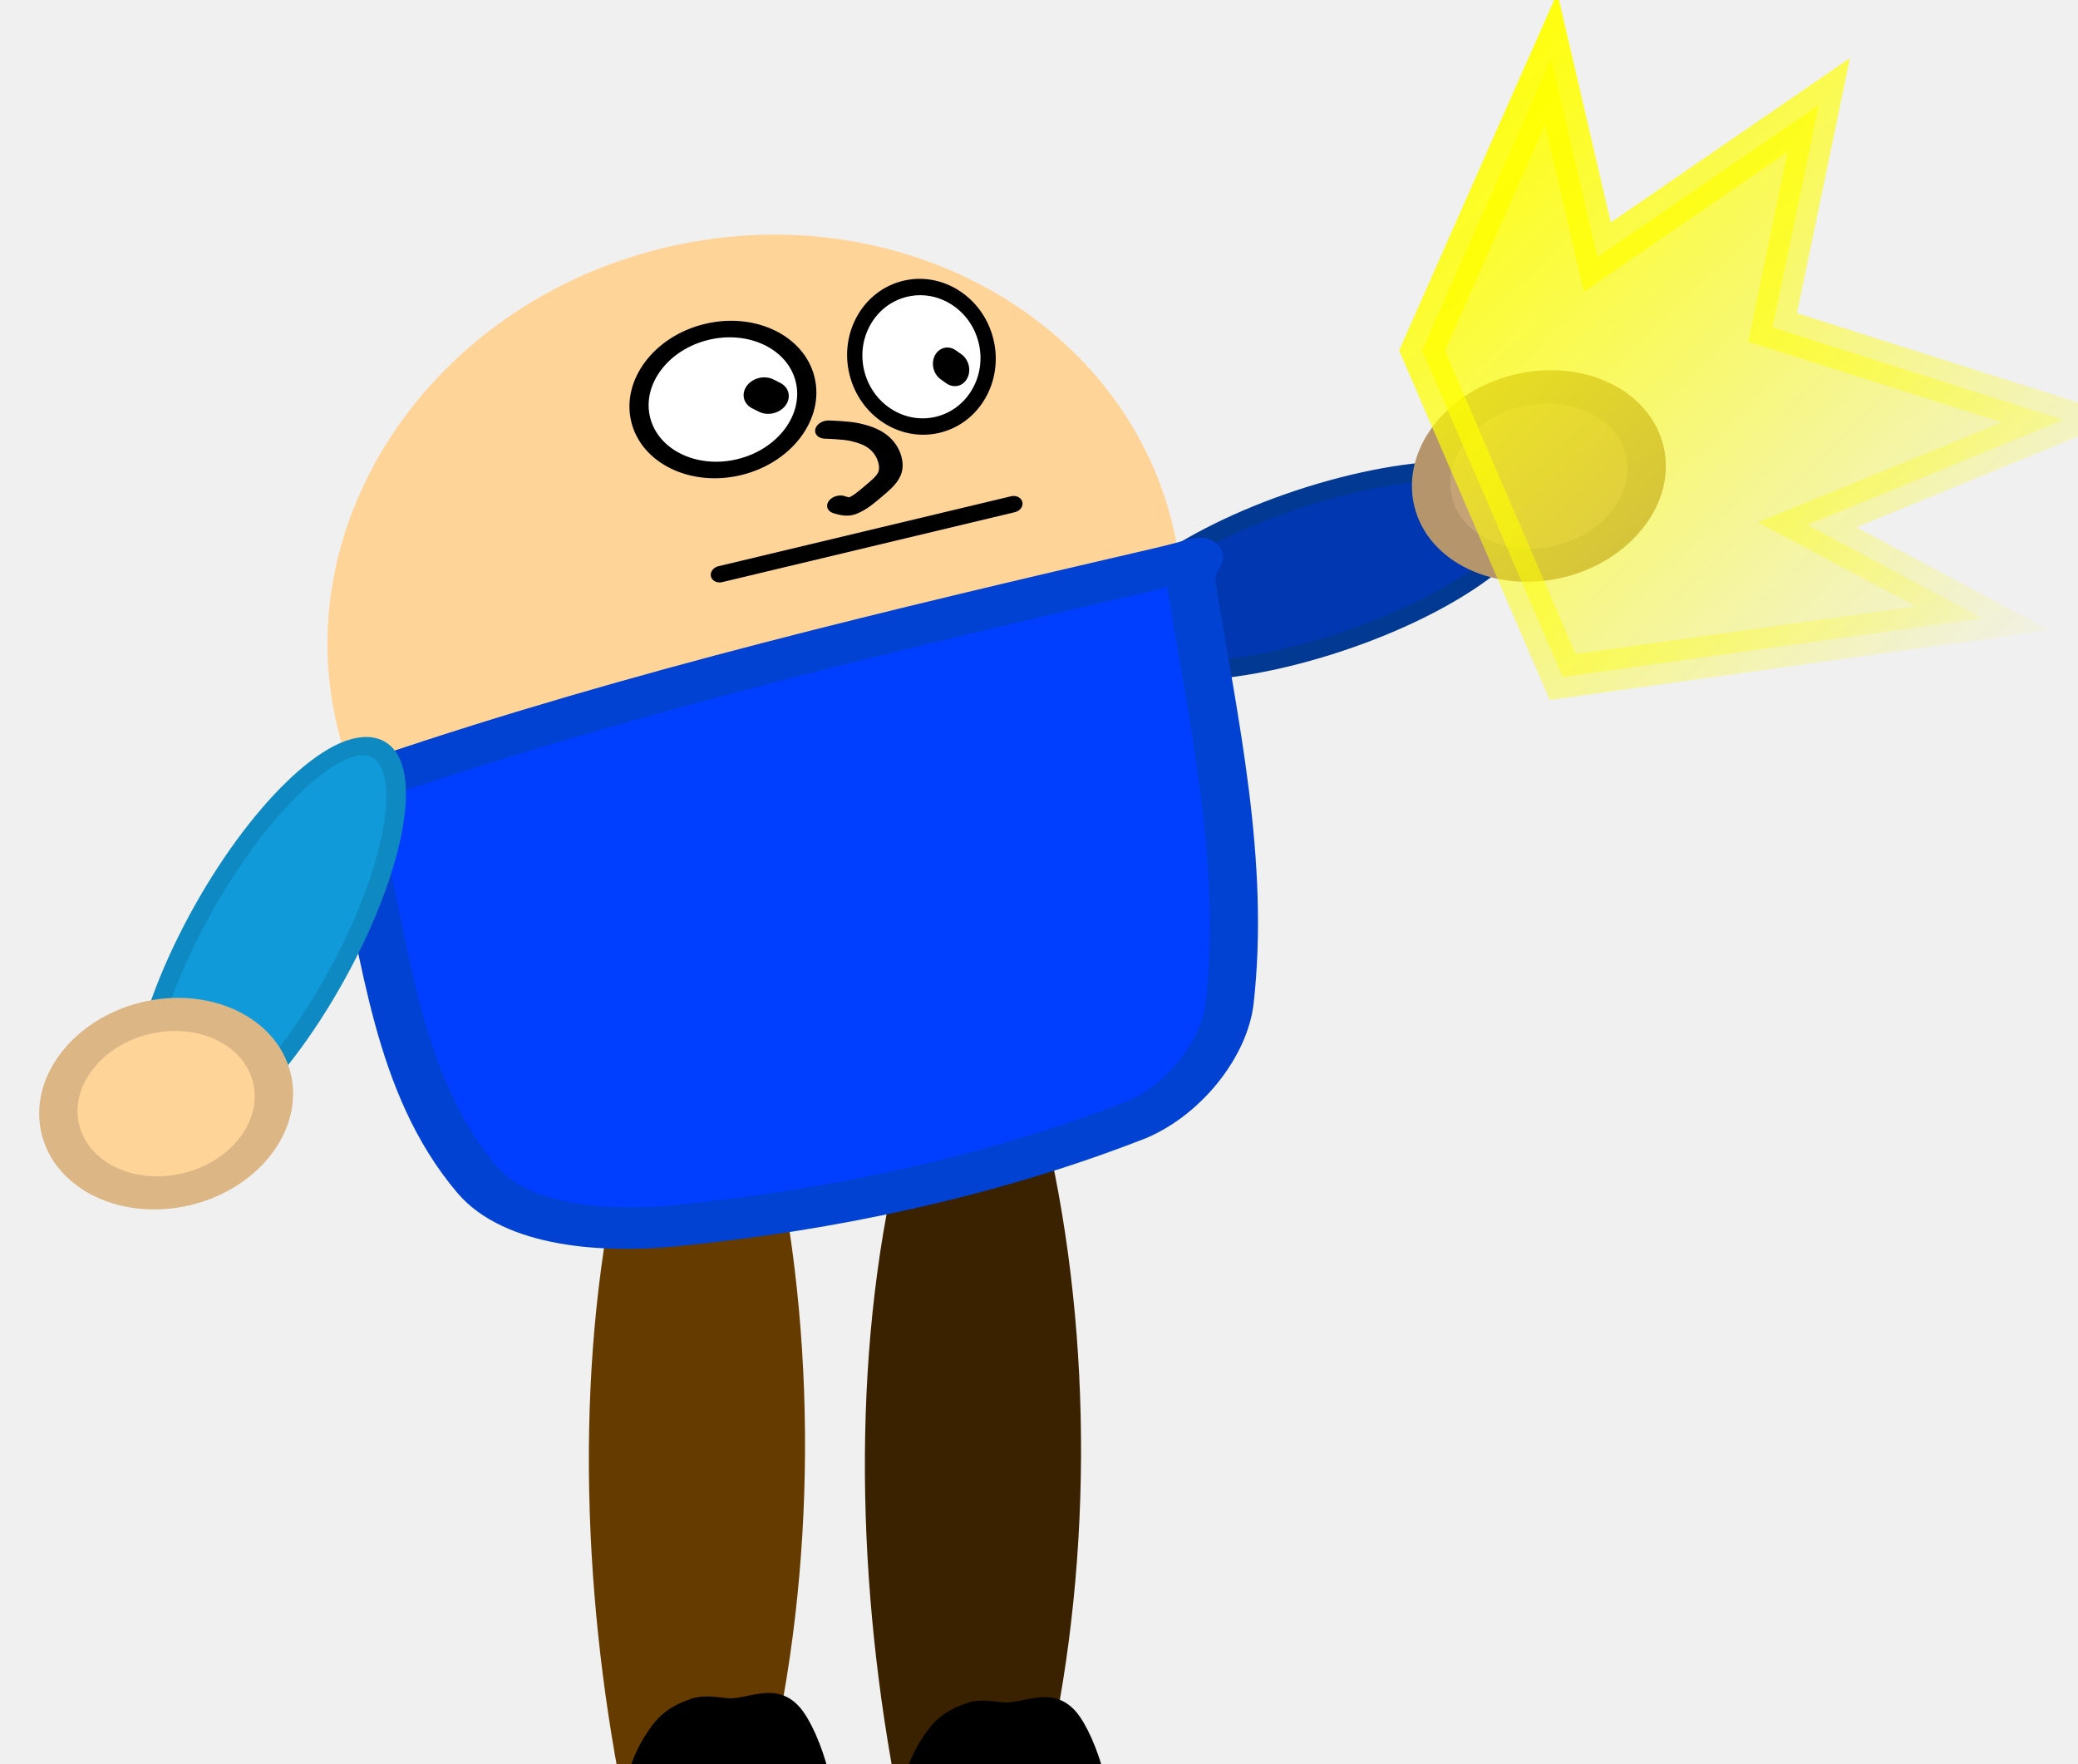
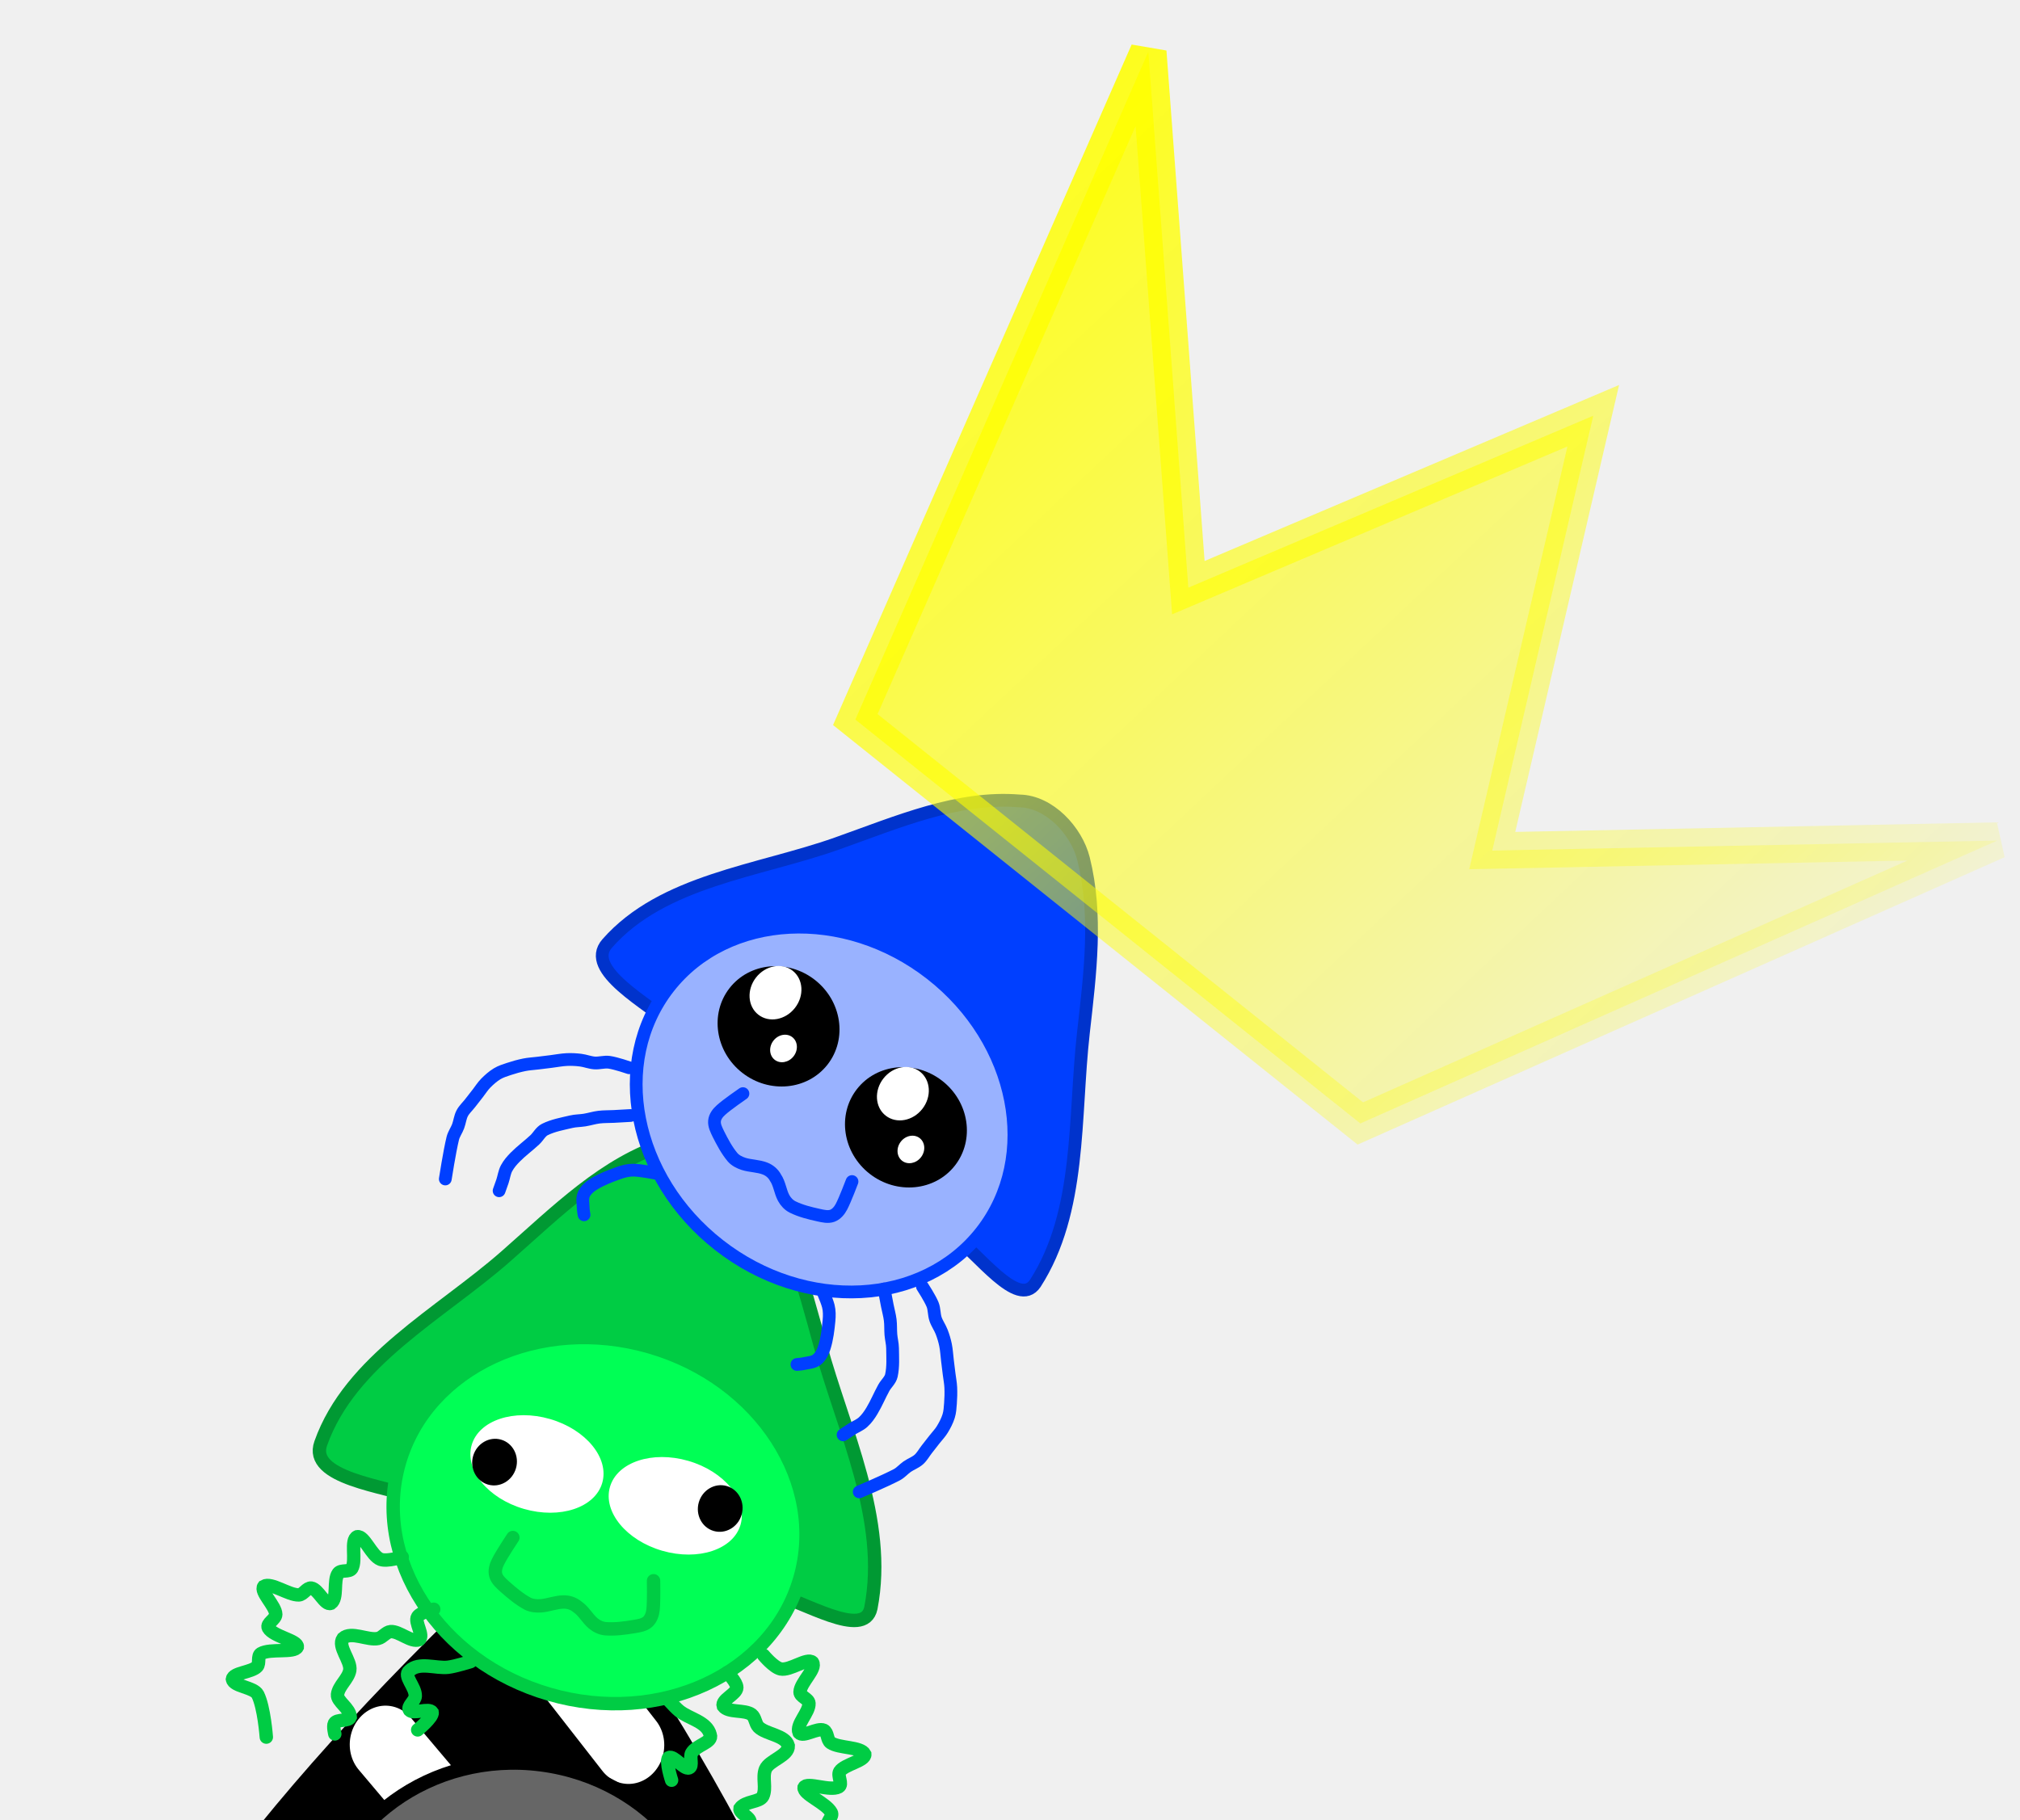
- <svg xmlns="http://www.w3.org/2000/svg" version="1.1" width="99" height="84" viewBox="0 -1 99 84">
+ <svg xmlns="http://www.w3.org/2000/svg" version="1.1" width="111" height="100" viewBox="-1 -1 111 100">
  <defs>
    <linearGradient id="grad_1" y2="1">
      <stop offset="0" stop-color="#FFFF00" stop-opacity="1" />
      <stop offset="1" stop-color="#FFFF00" stop-opacity="0" />
    </linearGradient>
    <linearGradient id="grad_2" y2="1">
      <stop offset="0" stop-color="#FFFF00" stop-opacity="1" />
      <stop offset="1" stop-color="#FFFF00" stop-opacity="0" />
    </linearGradient>
  </defs>
-   <g id="ID0.5088273035362363" transform="matrix(1, 0, 0, 1, 0, 6)">
-     <path id="ID0.680017416831106" fill="#3A2100" stroke="none" stroke-linecap="round" d="M 231.800 200.550 C 234.301 210.222 233.856 221.179 230.500 230.500 C 229.564 233.098 222.939 232.275 222.250 229.600 C 219.757 219.919 219.342 209.149 222.300 199.700 C 223.430 196.716 231.035 197.551 231.800 200.550 Z " transform="matrix(0.7821634, 0, 0, 1.024566, -131.05, -156.55)" />
-     <path id="ID0.6309642544947565" fill="#000000" stroke="#000000" stroke-width="2" stroke-linecap="round" d="M 249.500 220 C 249.823 221.335 249.996 221.734 250.750 221.750 C 253.769 221.813 257.123 222.895 259.800 221.500 C 261.002 220.956 259.785 218.575 258.750 217.750 C 257.706 216.919 256.083 217.556 254.750 217.500 C 254.085 217.472 253.405 217.377 252.750 217.500 C 252.051 217.631 251.314 217.816 250.750 218.250 C 250.182 218.687 249.575 219.292 249.500 220 Z " transform="matrix(0.7821634, 0, 0, 1.382666, -151.45, -225.25)" />
+   <g id="ID0.06211272021755576" transform="matrix(1, 0, 0, 1, 0, 34)">
+     <g id="ID0.6635523047298193">
+       <path id="ID0.6345311719924212" fill="none" stroke="#000000" stroke-width="1" stroke-linecap="round" d="M 122.600 183.200 L 131.200 186.300 L 132.300 198.800 " transform="matrix(0.9516191, 0.1244714, -0.1357338, 1.037723, -58.6, -125.25)" />
+       <path id="ID0.14267688943073153" fill="none" stroke="#000000" stroke-width="1" stroke-linecap="round" d="M 124.800 181 L 131.500 180.850 L 136.350 194.450 " transform="matrix(0.9516191, 0.1244714, -0.1357338, 1.037723, -58.6, -125.25)" />
+       <path id="ID0.8930265191011131" fill="none" stroke="#000000" stroke-width="1" stroke-linecap="round" d="M 125.700 178.900 L 134 177.900 L 140.100 192.100 " transform="matrix(0.9516191, 0.1244714, -0.1357338, 1.037723, -58.6, -125.25)" />
+     </g>
+     <g id="ID0.6635523047298193">
+       <path id="ID0.6345311719924212" fill="none" stroke="#000000" stroke-width="1" stroke-linecap="round" d="M 122.600 183.200 L 131.200 186.300 L 132.300 198.800 " transform="matrix(-0.9516191, -0.1244714, -0.1357338, 1.037723, 160.45, -96.6)" />
+       <path id="ID0.14267688943073153" fill="none" stroke="#000000" stroke-width="1" stroke-linecap="round" d="M 124.800 181 L 131.500 180.850 L 136.350 194.450 " transform="matrix(-0.9516191, -0.1244714, -0.1357338, 1.037723, 160.45, -96.6)" />
+       <path id="ID0.8930265191011131" fill="none" stroke="#000000" stroke-width="1" stroke-linecap="round" d="M 125.700 178.900 L 134 177.900 L 140.100 192.100 " transform="matrix(-0.9516191, -0.1244714, -0.1357338, 1.037723, 160.45, -96.6)" />
+     </g>
+     <path id="ID0.4570708512328565" fill="#000000" stroke="#000000" stroke-width="4" stroke-linecap="round" d="M 187.550 217.550 C 132.381 221.563 76.605 217.041 21.450 213.800 C 7.635 212.954 3.163 214.766 8.650 205.500 C 30.748 168.795 57.996 134.938 86.400 102.850 C 93.508 94.830 96.296 91.032 104.500 98.750 C 137.311 129.620 166.814 165.045 192.850 202.500 C 199.235 211.420 201.344 216.496 187.550 217.550 Z " transform="matrix(0.1750902, 0.02290173, -0.02497392, 0.1909327, 14.3, 29.8)" />
+     <path id="ID0.7457816582173109" fill="none" stroke="#FFFFFF" stroke-width="4" stroke-linecap="round" d="M 106.500 166.550 L 114.450 173.200 " transform="matrix(0.9516191, 0.1244714, -0.1357338, 1.037723, -58.6, -125.25)" />
+     <path id="ID0.6700390479527414" fill="none" stroke="#FFFFFF" stroke-width="4" stroke-linecap="round" d="M 113.100 158.400 L 120.400 165 " transform="matrix(0.9516191, 0.1244714, -0.1357338, 1.037723, -58.6, -125.25)" />
+     <path id="ID0.009304857812821865" fill="#666666" stroke="#000000" stroke-width="4" d="M 104.750 156 C 121.924 156 137.487 162.051 148.756 171.826 C 160.025 181.602 167 195.102 167 210 C 167 224.898 160.025 238.398 148.756 248.174 C 137.487 257.949 121.924 264 104.750 264 C 87.576 264 72.013 257.949 60.744 248.174 C 49.475 238.398 42.500 224.898 42.500 210 C 42.500 195.102 49.475 181.602 60.744 171.826 C 72.013 162.051 87.576 156 104.750 156 Z " transform="matrix(0.1750902, 0.02290173, -0.02497392, 0.1909327, 14.3, 29.8)" />
+     <g id="ID0.3696245732717216">
+       <path id="ID0.16718173073604703" fill="none" stroke="#000000" stroke-width="2" stroke-linecap="round" d="M 98.950 197.300 C 98.950 197.300 106.394 192.582 110.600 191.600 C 115.712 190.407 121.488 189.767 126.750 190.900 C 131.519 191.926 139.800 197.850 139.800 197.850 " transform="matrix(0.3452193, 0.04515455, -0.04924021, 0.3764553, -4.8, -2.9)" />
+       <path id="ID0.5049492884427309" fill="#FFFFFF" stroke="#000000" stroke-width="2" stroke-linecap="round" d="M 153.600 175.550 L 141.500 175.850 L 149.800 190 L 153.600 175.550 Z " transform="matrix(0.1354193, 0.1419413, -0.1335987, 0.1504434, 36.55, 29.7)" />
+       <path id="ID0.5049492884427309" fill="#FFFFFF" stroke="#000000" stroke-width="2" stroke-linecap="round" d="M 153.600 175.550 L 141.500 175.850 L 149.800 190 L 153.600 175.550 Z " transform="matrix(-0.1673708, 0.1023364, 0.09041032, 0.1797437, 29.3, 28.95)" />
+       <path id="ID0.5049492884427309" fill="#FFFFFF" stroke="#000000" stroke-width="2" stroke-linecap="round" d="M 153.600 175.550 L 141.500 175.850 L 149.800 190 L 153.600 175.550 Z " transform="matrix(0.1557976, 0.1148728, -0.1091518, 0.1720023, 27.45, 28.85)" />
+       <path id="ID0.5049492884427309" fill="#FFFFFF" stroke="#000000" stroke-width="2" stroke-linecap="round" d="M 153.600 175.550 L 141.500 175.850 L 149.800 190 L 153.600 175.550 Z " transform="matrix(0.1827272, -0.06192786, 0.05289416, 0.1973461, -13.45, 49.35)" />
+       <path id="ID0.5049492884427309" fill="#FFFFFF" stroke="#000000" stroke-width="2" stroke-linecap="round" d="M 153.600 175.550 L 141.500 175.850 L 149.800 190 L 153.600 175.550 Z " transform="matrix(0.1728094, 0.08225325, -0.07952309, 0.189776, 17.85, 29.65)" />
+       <path id="ID0.5049492884427309" fill="#FFFFFF" stroke="#000000" stroke-width="2" stroke-linecap="round" d="M 153.600 175.550 L 141.500 175.850 L 149.800 190 L 153.600 175.550 Z " transform="matrix(0.189852, -0.01761176, 0.01196692, 0.2060834, -5, 40.95)" />
+       <path id="ID0.5049492884427309" fill="#FFFFFF" stroke="#000000" stroke-width="2" stroke-linecap="round" d="M 153.600 175.550 L 141.500 175.850 L 149.800 190 L 153.600 175.550 Z " transform="matrix(0.183648, 0.04946612, -0.04960255, 0.2008324, 8.75, 31.85)" />
+     </g>
+     <path id="ID0.3702503303065896" fill="#FF0000" stroke="#660000" stroke-width="2" stroke-linecap="round" d="M 106.900 172.100 L 133 182.100 L 133.200 188.200 L 131.100 190.700 L 119.800 193.750 L 112.200 191.650 L 108.600 185.700 L 106.800 172.800 Z " transform="matrix(0.2395802, 0.03133699, -0.03417242, 0.2612578, -0.6, 18.6)" />
+     <path id="ID0.3702503303065896" fill="#FF0000" stroke="#660000" stroke-width="2" stroke-linecap="round" d="M 106.900 172.100 L 133 182.100 L 133.200 188.200 L 131.100 190.700 L 119.800 193.750 L 112.200 191.650 L 108.600 185.700 L 106.800 172.800 Z " transform="matrix(-0.2395802, -0.03133699, -0.03417242, 0.2612578, 67.9, 27.55)" />
  </g>
-   <g id="ID0.5088273035362363" transform="matrix(1, 0, 0, 1, 0, 6)">
-     <path id="ID0.680017416831106" fill="#663B00" stroke="none" stroke-linecap="round" d="M 231.800 200.550 C 234.301 210.222 233.856 221.179 230.500 230.500 C 229.564 233.098 222.939 232.275 222.250 229.600 C 219.757 219.919 219.342 209.149 222.300 199.700 C 223.430 196.716 231.035 197.551 231.800 200.550 Z " transform="matrix(0.7821634, 0, 0, 1.024566, -144.2, -156.8)" />
-     <path id="ID0.6309642544947565" fill="#000000" stroke="#000000" stroke-width="2" stroke-linecap="round" d="M 249.500 220 C 249.823 221.335 249.996 221.734 250.750 221.750 C 253.769 221.813 257.123 222.895 259.800 221.500 C 261.002 220.956 259.785 218.575 258.750 217.750 C 257.706 216.919 256.083 217.556 254.750 217.500 C 254.085 217.472 253.405 217.377 252.750 217.500 C 252.051 217.631 251.314 217.816 250.750 218.250 C 250.182 218.687 249.575 219.292 249.500 220 Z " transform="matrix(0.7821634, 0, 0, 1.382666, -164.6, -225.45)" />
+   <path id="ID0.8365832129493356" fill="none" stroke="#666666" stroke-width="2" stroke-linecap="round" d="M 177.350 190 " transform="matrix(1, 0, 0, 1, -301, -145)" />
+   <path id="ID0.8365832129493356" fill="none" stroke="#666666" stroke-width="2" stroke-linecap="round" d="M 177.350 190 " transform="matrix(1, 0, 0, 1, -459, -211)" />
+   <path id="ID0.8365832129493356" fill="none" stroke="#666666" stroke-width="2" stroke-linecap="round" d="M 177.350 190 " transform="matrix(1, 0, 0, 1, -420, -52)" />
+   <path id="ID0.8365832129493356" fill="none" stroke="#666666" stroke-width="2" stroke-linecap="round" d="M 177.350 190 " transform="matrix(1, 0, 0, 1, -305, -255)" />
+   <g id="ID0.4428577395156026" transform="matrix(1, 0, 0, 1, 0, 34)">
+     <path id="ID0.8188485014252365" fill="none" stroke="#00CC44" stroke-width="4" stroke-linecap="round" d="M 137.500 254.500 C 137.500 254.500 141.381 257.092 143.500 258 C 146.904 259.423 152.284 258.752 154.300 262.250 C 155.752 264.201 151.177 266.281 150.500 269 C 150.143 270.448 152.045 272.653 151 273.500 C 149.618 274.499 145.617 271.095 144.300 272.250 C 143.624 273.586 147 278.500 147 278.500 " transform="matrix(0.1767116, 0.05124499, -0.05124499, 0.1767116, 24.2, 6.1)" />
+     <path id="ID0.4570708512328565" fill="#00CC44" stroke="#009933" stroke-width="4" stroke-linecap="round" d="M 51 218.350 C 39.661 217.821 17.337 221.870 18 210.850 C 19.531 184.567 41.430 163.892 55.500 141.850 C 66.387 124.782 76.209 106.663 92.500 96 C 99.957 90.392 112.338 92.391 119.500 98 C 133.782 109.172 143.073 124.802 153 141 C 166.945 163.755 187.063 185.615 189.500 212.350 C 190.211 222.115 169.414 215.854 159.500 216.350 C 123.410 218.161 87.095 220.032 51 218.350 Z " transform="matrix(0.1767116, 0.05124499, -0.05124499, 0.1767116, 24.25, 6.15)" />
+     <path id="ID0.009304857812821865" fill="#00FF55" stroke="#00CC44" stroke-width="4" d="M 104.750 156 C 121.924 156 137.487 162.051 148.756 171.826 C 160.025 181.602 167 195.102 167 210 C 167 224.898 160.025 238.398 148.756 248.174 C 137.487 257.949 121.924 264 104.750 264 C 87.576 264 72.013 257.949 60.744 248.174 C 49.475 238.398 42.500 224.898 42.500 210 C 42.500 195.102 49.475 181.602 60.744 171.826 C 72.013 162.051 87.576 156 104.750 156 Z " transform="matrix(0.1767116, 0.05124499, -0.05124499, 0.1767116, 24.2, 6.1)" />
+     <path id="ID0.6319951475597918" fill="none" stroke="#00CC44" stroke-width="4" stroke-linecap="round" d="M 71.250 228.250 C 71.250 228.250 69.423 234.115 69 236.500 C 68.753 237.817 68.796 239.357 69.500 240.500 C 70.251 241.720 71.708 242.382 73 243 C 75.567 244.228 78.215 245.420 81 246 C 82.314 246.274 83.774 246.042 85 245.500 C 87.090 244.577 88.752 242.748 90.950 242.050 C 92.254 241.478 93.759 241.381 95.200 241.800 C 97.421 242.435 99.432 244.060 101.450 244.800 C 102.708 245.265 104.150 245.550 105.450 245.300 C 108.250 244.700 110.900 243.500 113.450 242.300 C 114.750 241.650 116.200 241 116.950 239.800 C 117.700 238.650 117.700 237.100 117.450 235.800 C 117.050 233.400 115.200 227.550 115.200 227.550 " transform="matrix(-0.1767116, -0.05124499, -0.05124499, 0.1767116, 59.2, 15.2)" />
+     <path id="ID0.3833936583250761" fill="none" stroke="#00CC44" stroke-width="4" stroke-linecap="round" d="M 154 243 C 154 243 157.486 244.845 158 246.500 C 158.521 248.353 154.496 251.279 155.650 252.950 C 157.721 254.504 162.025 252.104 164.500 253 C 165.796 253.508 166.280 255.313 167.500 256 C 170.284 257.526 175.864 256.065 177.600 258.900 C 178.579 261.742 173.349 264.630 173 267.500 C 172.720 270.181 174.933 272.865 174.500 275.500 C 174.080 277.578 169.819 278.300 168.950 280.900 C 169.104 282.354 172.670 282.516 173 284 C 173.196 284.978 172 287 172 287 " transform="matrix(0.1767116, 0.05124499, -0.05124499, 0.1767116, 24.2, 6.1)" />
+     <path id="ID0.877939498052001" fill="none" stroke="#00CC44" stroke-width="4" stroke-linecap="round" d="M 163 235 C 163 235 166.855 237.625 169 237.500 C 171.923 237.278 175.643 231.971 177.600 232.950 C 179.392 234.470 175.791 239.764 176.500 242.500 C 176.882 243.863 179.496 243.681 180 245 C 180.896 247.546 177.945 252.168 179.600 254.250 C 181.181 255.404 184.379 251.209 186.500 251.500 C 187.861 251.733 188.174 254.042 189.500 254.500 C 192.442 255.450 198.492 253.097 200.250 254.950 C 200.990 256.845 195.261 259.526 194.500 262 C 194.094 263.459 196.540 265.405 195.500 266.500 C 193.378 268.595 185.929 267.621 185.600 269.550 C 185.929 271.621 193.242 272.151 195.500 274.500 C 196.389 275.471 194.955 277.310 195.500 278.500 C 196.573 280.658 201.820 282.247 201.550 284.200 C 200.573 286.235 194.751 284.675 193 286.500 C 190.083 289.657 187 298 187 298 " transform="matrix(0.1767116, 0.05124499, -0.05124499, 0.1767116, 24.2, 6.1)" />
+     <path id="ID0.6539682173170149" fill="#FFFFFF" stroke="none" d="M 326.625 177.750 C 328.729 177.750 330.635 178.338 332.015 179.289 C 333.396 180.239 334.250 181.552 334.250 183 C 334.250 184.448 333.396 185.761 332.015 186.711 C 330.635 187.662 328.729 188.250 326.625 188.250 C 324.521 188.250 322.615 187.662 321.235 186.711 C 319.854 185.761 319 184.448 319 183 C 319 181.552 319.854 180.239 321.235 179.289 C 322.615 178.338 324.521 177.750 326.625 177.750 Z " transform="matrix(0.4704908, 0.1364387, -0.1364387, 0.4704908, -100.2, -85.2)" />
+     <path id="ID0.6539682173170149" fill="#FFFFFF" stroke="none" d="M 326.625 177.750 C 328.729 177.750 330.635 178.338 332.015 179.289 C 333.396 180.239 334.250 181.552 334.250 183 C 334.250 184.448 333.396 185.761 332.015 186.711 C 330.635 187.662 328.729 188.250 326.625 188.250 C 324.521 188.250 322.615 187.662 321.235 186.711 C 319.854 185.761 319 184.448 319 183 C 319 181.552 319.854 180.239 321.235 179.289 C 322.615 178.338 324.521 177.750 326.625 177.750 Z " transform="matrix(0.4704908, 0.1364387, -0.1364387, 0.4704908, -92.6, -82.9)" />
+     <path id="ID0.28278583008795977" fill="#000000" stroke="none" d="M 322 181.500 C 322.690 181.500 323.315 181.794 323.767 182.269 C 324.220 182.745 324.500 183.401 324.500 184.125 C 324.500 184.849 324.220 185.505 323.767 185.981 C 323.315 186.456 322.690 186.750 322 186.750 C 321.310 186.750 320.685 186.456 320.233 185.981 C 319.780 185.505 319.500 184.849 319.500 184.125 C 319.500 183.401 319.780 182.745 320.233 182.269 C 320.685 181.794 321.310 181.500 322 181.500 Z " transform="matrix(0.4704908, 0.1364387, -0.1364387, 0.4704908, -100.2, -85.2)" />
+     <path id="ID0.28278583008795977" fill="#000000" stroke="none" d="M 322 181.500 C 322.690 181.500 323.315 181.794 323.767 182.269 C 324.220 182.745 324.500 183.401 324.500 184.125 C 324.500 184.849 324.220 185.505 323.767 185.981 C 323.315 186.456 322.690 186.750 322 186.750 C 321.310 186.750 320.685 186.456 320.233 185.981 C 319.780 185.505 319.500 184.849 319.500 184.125 C 319.500 183.401 319.780 182.745 320.233 182.269 C 320.685 181.794 321.310 181.500 322 181.500 Z " transform="matrix(0.4704908, 0.1364387, -0.1364387, 0.4704908, -87.8, -82.65)" />
+     <path id="ID0.877939498052001" fill="none" stroke="#00CC44" stroke-width="4" stroke-linecap="round" d="M 163 235 C 163 235 166.855 237.625 169 237.500 C 171.923 237.278 175.643 231.971 177.600 232.950 C 179.392 234.470 175.791 239.764 176.500 242.500 C 176.882 243.863 179.496 243.681 180 245 C 180.896 247.546 177.945 252.168 179.600 254.250 C 181.181 255.404 184.379 251.209 186.500 251.500 C 187.861 251.733 188.174 254.042 189.500 254.500 C 192.442 255.450 198.492 253.097 200.250 254.950 C 200.990 256.845 195.261 259.526 194.500 262 C 194.094 263.459 196.540 265.405 195.500 266.500 C 193.378 268.595 185.929 267.621 185.600 269.550 C 185.929 271.621 193.242 272.151 195.500 274.500 C 196.389 275.471 194.955 277.310 195.500 278.500 C 196.573 280.658 201.820 282.247 201.550 284.200 C 200.573 286.235 194.751 284.675 193 286.500 C 190.083 289.657 187 298 187 298 " transform="matrix(-0.1767116, -0.05124499, -0.05124499, 0.1767116, 61.95, 17.4)" />
+     <path id="ID0.3833936583250761" fill="none" stroke="#00CC44" stroke-width="4" stroke-linecap="round" d="M 154 243 C 154 243 157.486 244.845 158 246.500 C 158.521 248.353 154.496 251.279 155.650 252.950 C 157.721 254.504 162.025 252.104 164.500 253 C 165.796 253.508 166.280 255.313 167.500 256 C 170.284 257.526 175.864 256.065 177.600 258.900 C 178.579 261.742 173.349 264.630 173 267.500 C 172.720 270.181 174.933 272.865 174.500 275.500 C 174.080 277.578 169.819 278.300 168.950 280.900 C 169.104 282.354 172.670 282.516 173 284 C 173.196 284.978 172 287 172 287 " transform="matrix(-0.1767116, -0.05124499, -0.05124499, 0.1767116, 62.5, 18.4)" />
+     <path id="ID0.8188485014252365" fill="none" stroke="#00CC44" stroke-width="4" stroke-linecap="round" d="M 137.500 254.500 C 137.500 254.500 141.381 257.092 143.500 258 C 146.904 259.423 152.284 258.752 154.300 262.250 C 155.752 264.201 151.177 266.281 150.500 269 C 150.143 270.448 152.045 272.653 151 273.500 C 149.618 274.499 145.617 271.095 144.300 272.250 C 143.624 273.586 147 278.500 147 278.500 " transform="matrix(-0.1767116, -0.05124499, -0.05124499, 0.1767116, 62.2, 18.4)" />
  </g>
-   <path id="ID0.8365832129493356" fill="none" stroke="#666666" stroke-width="2" stroke-linecap="round" d="M 177.350 190 " transform="matrix(1, 0, 0, 1, -208, -151)" />
-   <path id="ID0.8365832129493356" fill="none" stroke="#666666" stroke-width="2" stroke-linecap="round" d="M 177.350 190 " transform="matrix(1, 0, 0, 1, -202, -184)" />
-   <path id="ID0.8365832129493356" fill="none" stroke="#666666" stroke-width="2" stroke-linecap="round" d="M 177.350 190 " transform="matrix(1, 0, 0, 1, -360, -250)" />
-   <path id="ID0.8365832129493356" fill="none" stroke="#666666" stroke-width="2" stroke-linecap="round" d="M 177.350 190 " transform="matrix(1, 0, 0, 1, -321, -91)" />
-   <path id="ID0.8365832129493356" fill="none" stroke="#666666" stroke-width="2" stroke-linecap="round" d="M 177.350 190 " transform="matrix(1, 0, 0, 1, -206, -294)" />
-   <path id="ID0.8092106799595058" fill="#FFD499" stroke="none" d="M 242.925 158.500 C 247.801 158.500 252.220 160.621 255.420 164.047 C 258.619 167.472 260.600 172.204 260.600 177.425 C 260.600 182.646 258.619 187.378 255.420 190.803 C 252.220 194.229 247.801 196.350 242.925 196.350 C 238.049 196.350 233.630 194.229 230.430 190.803 C 227.231 187.378 225.250 182.646 225.250 177.425 C 225.250 172.204 227.231 167.472 230.430 164.047 C 233.630 160.621 238.049 158.500 242.925 158.500 Z " transform="matrix(1.125704, -0.2722916, 0.2302986, 0.9520971, -278.35, -73.95)" />
-   <path id="ID0.14808626752346754" fill="none" stroke="#000000" stroke-width="1" stroke-linecap="round" d="M 231.250 175.750 L 246.800 175.800 " transform="matrix(0.8958234, -0.2166868, 0.1832692, 0.7576689, -205.05, -56.7)" />
-   <path id="ID0.5513844583183527" fill="#FFFFFF" stroke="#000000" stroke-width="1" d="M 233.125 160 C 234.332 160 235.426 160.476 236.218 161.246 C 237.010 162.015 237.500 163.077 237.500 164.250 C 237.500 165.423 237.010 166.485 236.218 167.254 C 235.426 168.024 234.332 168.500 233.125 168.500 C 231.918 168.500 230.824 168.024 230.032 167.254 C 229.240 166.485 228.750 165.423 228.750 164.250 C 228.750 163.077 229.240 162.015 230.032 161.246 C 230.824 160.476 231.918 160 233.125 160 Z " transform="matrix(0.8958234, -0.2166868, 0.1832692, 0.7576689, -204.5, -55.9)" />
-   <path id="ID0.5513844583183527" fill="#FFFFFF" stroke="#000000" stroke-width="1" d="M 233.125 160 C 234.332 160 235.426 160.476 236.218 161.246 C 237.010 162.015 237.500 163.077 237.500 164.250 C 237.500 165.423 237.010 166.485 236.218 167.254 C 235.426 168.024 234.332 168.500 233.125 168.500 C 231.918 168.500 230.824 168.024 230.032 167.254 C 229.240 166.485 228.750 165.423 228.750 164.250 C 228.750 163.077 229.240 162.015 230.032 161.246 C 230.824 160.476 231.918 160 233.125 160 Z " transform="matrix(0.7038317, -0.1702468, 0.1842818, 0.7618549, -150.45, -69.45)" />
-   <path id="ID0.7196033955551684" fill="none" stroke="#000000" stroke-width="2" stroke-linecap="round" d="M 233 166.500 L 233.300 166.800 " transform="matrix(0.8958234, -0.2166868, 0.1832692, 0.7576689, -202.9, -57.9)" />
-   <path id="ID0.286019139457494" fill="none" stroke="#000000" stroke-width="2" stroke-linecap="round" d="M 247.500 166.250 L 247.800 166.550 " transform="matrix(0.7038317, -0.1702468, 0.1950585, 0.8064078, -161.45, -75.55)" />
-   <path id="ID0.032828168012201786" fill="#0138B1" stroke="#023993" stroke-width="1" d="M 208.125 174 C 211.263 174 214.107 174.462 216.166 175.209 C 218.225 175.956 219.500 176.987 219.500 178.125 C 219.500 179.263 218.225 180.294 216.166 181.041 C 214.107 181.788 211.263 182.250 208.125 182.250 C 204.987 182.250 202.143 181.788 200.084 181.041 C 198.025 180.294 196.750 179.263 196.750 178.125 C 196.750 176.987 198.025 175.956 200.084 175.209 C 202.143 174.462 204.987 174 208.125 174 Z " transform="matrix(-0.8922343, 0.2794251, 0.1242719, 0.8636415, 226.4, -185.8)" />
-   <path id="ID0.10849038045853376" fill="#C5A377" stroke="#B4956C" stroke-width="2" d="M 205.375 191.250 C 206.927 191.250 208.333 191.852 209.351 192.825 C 210.370 193.798 211 195.142 211 196.625 C 211 198.108 210.370 199.452 209.351 200.425 C 208.333 201.398 206.927 202 205.375 202 C 203.823 202 202.417 201.398 201.399 200.425 C 200.380 199.452 199.750 198.108 199.750 196.625 C 199.750 195.142 200.380 193.798 201.399 192.825 C 202.417 191.852 203.823 191.250 205.375 191.250 Z " transform="matrix(0.8958234, -0.2166868, 0.1832692, 0.7576689, -146.7, -82.8)" />
-   <path id="ID0.3222357570193708" fill="none" stroke="#000000" stroke-width="1" stroke-linecap="round" d="M 332.100 155.250 C 332.100 155.250 331.336 155.529 331 155.750 C 330.695 155.951 330.401 156.195 330.200 156.500 C 330.006 156.795 329.885 157.149 329.850 157.500 C 329.816 157.835 329.833 158.208 330 158.500 C 330.187 158.828 330.537 159.039 330.850 159.250 C 331.158 159.458 331.483 159.689 331.850 159.750 C 332.034 159.781 332.350 159.500 332.350 159.500 " transform="matrix(-1.106863, 0.2677341, 0.1995836, 0.8251156, 376, -197.55)" />
-   <path id="ID0.8365832129493356" fill="none" stroke="#666666" stroke-width="2" stroke-linecap="round" d="M 177.350 190 " transform="matrix(1, 0, 0, 1, -15, -43)" />
-   <path id="ID0.8365832129493356" fill="none" stroke="#666666" stroke-width="2" stroke-linecap="round" d="M 177.350 190 " transform="matrix(1, 0, 0, 1, -200, -121)" />
-   <path id="ID0.8365832129493356" fill="none" stroke="#666666" stroke-width="2" stroke-linecap="round" d="M 177.350 190 " transform="matrix(1, 0, 0, 1, -1, -51)" />
-   <path id="ID0.8365832129493356" fill="none" stroke="#666666" stroke-width="2" stroke-linecap="round" d="M 177.350 190 " transform="matrix(1, 0, 0, 1, -212, -41)" />
-   <path id="ID0.8092106799595058" fill="#003FFF" stroke="#0142D2" stroke-width="2" d="M 226.550 179.700 C 237.434 178.545 248.476 178.630 259.600 178.750 C 262.374 178.771 260.758 178.370 260.650 180.050 C 260.219 186.765 260.127 193.669 258.150 200.100 C 257.515 202.165 255.447 204.120 253.350 204.550 C 246.917 205.594 240.210 205.349 233.850 204.300 C 230.985 203.828 227.483 202.523 226.350 199.850 C 224.056 194.436 224.924 188.230 224.900 182.400 C 224.877 180.942 223.706 179.989 226.550 179.700 Z " transform="matrix(1.125704, -0.2722916, 0.2302986, 0.9520971, -278.1, -73.45)" />
-   <g id="ID0.8711371798999608" transform="matrix(1, 0, 0, 1, 0, 6)">
-     <path id="ID0.032828168012201786" fill="#119AD9" stroke="#0F89C1" stroke-width="1" d="M 208.125 174 C 211.263 174 214.107 174.462 216.166 175.209 C 218.225 175.956 219.500 176.987 219.500 178.125 C 219.500 179.263 218.225 180.294 216.166 181.041 C 214.107 181.788 211.263 182.250 208.125 182.250 C 204.987 182.250 202.143 181.788 200.084 181.041 C 198.025 180.294 196.750 179.263 196.750 178.125 C 196.750 176.987 198.025 175.956 200.084 175.209 C 202.143 174.462 204.987 174 208.125 174 Z " transform="matrix(0.4424425, -0.8236535, 0.824789, 0.2846807, -226.2, 158.7)" />
-     <path id="ID0.10849038045853376" fill="#FFD499" stroke="#DCB684" stroke-width="2" d="M 205.375 191.250 C 206.927 191.250 208.333 191.852 209.351 192.825 C 210.370 193.798 211 195.142 211 196.625 C 211 198.108 210.370 199.452 209.351 200.425 C 208.333 201.398 206.927 202 205.375 202 C 203.823 202 202.417 201.398 201.399 200.425 C 200.380 199.452 199.750 198.108 199.750 196.625 C 199.750 195.142 200.380 193.798 201.399 192.825 C 202.417 191.852 203.823 191.250 205.375 191.250 Z " transform="matrix(0.8958235, -0.2166868, 0.1832692, 0.7576689, -212.1, -58.9)" />
+   <path id="ID0.8365832129493356" fill="none" stroke="#666666" stroke-width="2" stroke-linecap="round" d="M 177.350 190 " transform="matrix(1, 0, 0, 1, -114, -4)" />
+   <path id="ID0.8365832129493356" fill="none" stroke="#666666" stroke-width="2" stroke-linecap="round" d="M 177.350 190 " transform="matrix(1, 0, 0, 1, -299, -82)" />
+   <path id="ID0.8365832129493356" fill="none" stroke="#666666" stroke-width="2" stroke-linecap="round" d="M 177.350 190 " transform="matrix(1, 0, 0, 1, -100, -12)" />
+   <path id="ID0.8365832129493356" fill="none" stroke="#666666" stroke-width="2" stroke-linecap="round" d="M 177.350 190 " transform="matrix(1, 0, 0, 1, -311, -2)" />
+   <g id="ID0.7827755282633007" transform="matrix(1, 0, 0, 1, 0, 34)">
+     <path id="ID0.8188485014252365" fill="none" stroke="#003FFF" stroke-width="4" stroke-linecap="round" d="M 137.500 254.500 C 137.500 254.500 141.674 256.580 143.500 258 C 144.712 258.942 145.676 260.205 146.500 261.500 C 148.020 263.888 149.506 266.350 150.500 269 C 151.029 270.412 151.366 272.037 151 273.500 C 150.653 274.890 149.395 275.882 148.500 277 C 148.059 277.552 147 278.500 147 278.500 " transform="matrix(0.1380855, 0.1077467, -0.1077467, 0.1380855, 52.5, -14.3)" />
+     <path id="ID0.4570708512328565" fill="#003FFF" stroke="#0033CC" stroke-width="4" stroke-linecap="round" d="M 51 218.350 C 39.661 217.821 17.337 221.870 18 210.850 C 19.531 184.567 41.430 163.892 55.500 141.850 C 66.387 124.782 76.209 106.663 92.500 96 C 99.957 90.392 112.338 92.391 119.500 98 C 133.782 109.172 143.073 124.802 153 141 C 166.945 163.755 187.063 185.615 189.500 212.350 C 190.211 222.115 169.414 215.854 159.500 216.350 C 123.410 218.161 87.095 220.032 51 218.350 Z " transform="matrix(0.1380855, 0.1077467, -0.1077467, 0.1380855, 52.6, -14.2)" />
+     <path id="ID0.009304857812821865" fill="#99B2FF" stroke="#003FFF" stroke-width="4" d="M 104.750 156 C 121.924 156 137.487 162.051 148.756 171.826 C 160.025 181.602 167 195.102 167 210 C 167 224.898 160.025 238.398 148.756 248.174 C 137.487 257.949 121.924 264 104.750 264 C 87.576 264 72.013 257.949 60.744 248.174 C 49.475 238.398 42.500 224.898 42.500 210 C 42.500 195.102 49.475 181.602 60.744 171.826 C 72.013 162.051 87.576 156 104.750 156 Z " transform="matrix(0.1380855, 0.1077467, -0.1077467, 0.1380855, 52.5, -14.3)" />
+     <g id="ID0.21643680380657315">
+       <path id="ID0.39615850523114204" fill="#000000" stroke="none" d="M 83.500 186.500 C 88.880 186.500 93.755 188.573 97.285 191.922 C 100.815 195.271 103 199.896 103 205 C 103 210.104 100.815 214.729 97.285 218.078 C 93.755 221.427 88.880 223.500 83.500 223.500 C 78.120 223.500 73.245 221.427 69.715 218.078 C 66.185 214.729 64 210.104 64 205 C 64 199.896 66.185 195.271 69.715 191.922 C 73.245 188.573 78.120 186.500 83.500 186.500 Z " transform="matrix(-0.1380855, -0.1077467, -0.1077467, 0.1380855, 75.4, 2.1)" />
+       <path id="ID0.3251188797876239" fill="#FFFFFF" stroke="none" d="M 84.250 182 C 86.388 182 88.326 182.980 89.729 184.564 C 91.132 186.148 92 188.336 92 190.750 C 92 193.164 91.132 195.352 89.729 196.936 C 88.326 198.520 86.388 199.500 84.250 199.500 C 82.112 199.500 80.174 198.520 78.771 196.936 C 77.368 195.352 76.500 193.164 76.500 190.750 C 76.500 188.336 77.368 186.148 78.771 184.564 C 80.174 182.980 82.112 182 84.250 182 Z " transform="matrix(-0.1380855, -0.1077467, -0.1077467, 0.1380855, 73.8, 2.3)" />
+       <path id="ID0.01969422632828355" fill="#FFFFFF" stroke="none" d="M 71.500 198.500 C 72.604 198.500 73.604 199.004 74.328 199.819 C 75.052 200.633 75.500 201.758 75.500 203 C 75.500 204.242 75.052 205.367 74.328 206.181 C 73.604 206.996 72.604 207.500 71.500 207.500 C 70.396 207.500 69.396 206.996 68.672 206.181 C 67.948 205.367 67.500 204.242 67.500 203 C 67.500 201.758 67.948 200.633 68.672 199.819 C 69.396 199.004 70.396 198.500 71.500 198.500 Z " transform="matrix(-0.1380855, -0.1077467, -0.1077467, 0.1380855, 73.8, 2.3)" />
+     </g>
+     <g id="ID0.21643680380657315">
+       <path id="ID0.39615850523114204" fill="#000000" stroke="none" d="M 83.500 186.500 C 88.880 186.500 93.755 188.573 97.285 191.922 C 100.815 195.271 103 199.896 103 205 C 103 210.104 100.815 214.729 97.285 218.078 C 93.755 221.427 88.880 223.500 83.500 223.500 C 78.120 223.500 73.245 221.427 69.715 218.078 C 66.185 214.729 64 210.104 64 205 C 64 199.896 66.185 195.271 69.715 191.922 C 73.245 188.573 78.120 186.500 83.500 186.500 Z " transform="matrix(-0.1380855, -0.1077467, -0.1077467, 0.1380855, 82.4, 7.65)" />
+       <path id="ID0.3251188797876239" fill="#FFFFFF" stroke="none" d="M 84.250 182 C 86.388 182 88.326 182.980 89.729 184.564 C 91.132 186.148 92 188.336 92 190.750 C 92 193.164 91.132 195.352 89.729 196.936 C 88.326 198.520 86.388 199.500 84.250 199.500 C 82.112 199.500 80.174 198.520 78.771 196.936 C 77.368 195.352 76.500 193.164 76.500 190.750 C 76.500 188.336 77.368 186.148 78.771 184.564 C 80.174 182.980 82.112 182 84.250 182 Z " transform="matrix(-0.1380855, -0.1077467, -0.1077467, 0.1380855, 80.8, 7.85)" />
+       <path id="ID0.01969422632828355" fill="#FFFFFF" stroke="none" d="M 71.500 198.500 C 72.604 198.500 73.604 199.004 74.328 199.819 C 75.052 200.633 75.500 201.758 75.500 203 C 75.500 204.242 75.052 205.367 74.328 206.181 C 73.604 206.996 72.604 207.500 71.500 207.500 C 70.396 207.500 69.396 206.996 68.672 206.181 C 67.948 205.367 67.500 204.242 67.500 203 C 67.500 201.758 67.948 200.633 68.672 199.819 C 69.396 199.004 70.396 198.500 71.500 198.500 Z " transform="matrix(-0.1380855, -0.1077467, -0.1077467, 0.1380855, 80.8, 7.85)" />
+     </g>
+     <path id="ID0.6319951475597918" fill="none" stroke="#003FFF" stroke-width="4" stroke-linecap="round" d="M 71.250 228.250 C 71.250 228.250 69.423 234.115 69 236.500 C 68.753 237.817 68.796 239.357 69.500 240.500 C 70.251 241.720 71.708 242.382 73 243 C 75.567 244.228 78.215 245.420 81 246 C 82.314 246.274 83.774 246.042 85 245.500 C 87.090 244.577 88.752 242.748 90.950 242.050 C 92.254 241.478 93.759 241.381 95.200 241.800 C 97.421 242.435 99.432 244.060 101.450 244.800 C 102.708 245.265 104.150 245.550 105.450 245.300 C 108.250 244.700 110.900 243.500 113.450 242.300 C 114.750 241.650 116.200 241 116.950 239.800 C 117.700 238.650 117.700 237.100 117.450 235.800 C 117.050 233.400 115.200 227.550 115.200 227.550 " transform="matrix(-0.1380855, -0.1077467, -0.1077467, 0.1380855, 80.25, 6.1)" />
+     <path id="ID0.3833936583250761" fill="none" stroke="#003FFF" stroke-width="4" stroke-linecap="round" d="M 154 243 C 154 243 156.662 245.341 158 246.500 C 159.160 247.505 160.415 248.415 161.500 249.500 C 162.585 250.585 163.459 251.872 164.500 253 C 165.458 254.038 166.617 254.897 167.500 256 C 169.289 258.237 171.264 260.416 172.500 263 C 173.151 264.360 172.762 266.011 173 267.500 C 173.428 270.176 174.177 272.809 174.500 275.500 C 174.679 276.988 174.760 278.524 174.500 280 C 174.253 281.401 173.478 282.660 173 284 C 172.646 284.992 172 287 172 287 " transform="matrix(0.1380855, 0.1077467, -0.1077467, 0.1380855, 52.5, -14.3)" />
+     <path id="ID0.877939498052001" fill="none" stroke="#003FFF" stroke-width="4" stroke-linecap="round" d="M 163 235 C 163 235 167.127 236.416 169 237.500 C 170.328 238.269 171.223 239.649 172.500 240.500 C 173.739 241.326 175.223 241.734 176.500 242.500 C 177.728 243.237 178.913 244.068 180 245 C 181.251 246.073 182.334 247.334 183.500 248.500 C 184.499 249.499 185.501 250.501 186.500 251.500 C 187.499 252.499 188.581 253.427 189.500 254.500 C 190.584 255.764 191.576 257.115 192.500 258.500 C 193.245 259.617 194.029 260.743 194.500 262 C 195.039 263.437 195.321 264.975 195.500 266.500 C 195.656 267.823 195.500 269.168 195.500 270.500 C 195.500 271.832 195.500 273.168 195.500 274.500 C 195.500 275.832 195.745 277.191 195.500 278.500 C 195.238 279.898 194.424 281.142 194 282.500 C 193.590 283.810 193.565 285.249 193 286.500 C 191.222 290.437 187 298 187 298 " transform="matrix(0.1380855, 0.1077467, -0.1077467, 0.1380855, 52.5, -14.3)" />
+     <path id="ID0.8188485014252365" fill="none" stroke="#003FFF" stroke-width="4" stroke-linecap="round" d="M 137.500 254.500 C 137.500 254.500 141.674 256.580 143.500 258 C 144.712 258.942 145.676 260.205 146.500 261.500 C 148.020 263.888 149.506 266.350 150.500 269 C 151.029 270.412 151.366 272.037 151 273.500 C 150.653 274.890 149.395 275.882 148.500 277 C 148.059 277.552 147 278.500 147 278.500 " transform="matrix(-0.1380855, -0.1077467, -0.1077467, 0.1380855, 81.4, 9.15)" />
+     <path id="ID0.3833936583250761" fill="none" stroke="#003FFF" stroke-width="4" stroke-linecap="round" d="M 154 243 C 154 243 156.662 245.341 158 246.500 C 159.160 247.505 160.415 248.415 161.500 249.500 C 162.585 250.585 163.459 251.872 164.500 253 C 165.458 254.038 166.617 254.897 167.500 256 C 169.289 258.237 171.264 260.416 172.500 263 C 173.151 264.360 172.762 266.011 173 267.500 C 173.428 270.176 174.177 272.809 174.500 275.500 C 174.679 276.988 174.760 278.524 174.500 280 C 174.253 281.401 173.478 282.660 173 284 C 172.646 284.992 172 287 172 287 " transform="matrix(-0.1380855, -0.1077467, -0.1077467, 0.1380855, 81.1, 9.35)" />
+     <path id="ID0.877939498052001" fill="none" stroke="#003FFF" stroke-width="4" stroke-linecap="round" d="M 163 235 C 163 235 167.127 236.416 169 237.500 C 170.328 238.269 171.223 239.649 172.500 240.500 C 173.739 241.326 175.223 241.734 176.500 242.500 C 177.728 243.237 178.913 244.068 180 245 C 181.251 246.073 182.334 247.334 183.500 248.500 C 184.499 249.499 185.501 250.501 186.500 251.500 C 187.499 252.499 188.581 253.427 189.500 254.500 C 190.584 255.764 191.576 257.115 192.500 258.500 C 193.245 259.617 194.029 260.743 194.500 262 C 195.039 263.437 195.321 264.975 195.500 266.500 C 195.656 267.823 195.500 269.168 195.500 270.500 C 195.500 271.832 195.500 273.168 195.500 274.500 C 195.500 275.832 195.745 277.191 195.500 278.500 C 195.238 279.898 194.424 281.142 194 282.500 C 193.590 283.810 193.565 285.249 193 286.500 C 191.222 290.437 187 298 187 298 " transform="matrix(-0.1380855, -0.1077467, -0.1077467, 0.1380855, 81.4, 8.8)" />
  </g>
-   <path id="ID0.5092188171111047" fill="url(#grad_1)" stroke="url(#grad_2)" stroke-width="2" stroke-linecap="round" d="M 269.450 147.250 L 262.750 131.700 L 268.900 117.800 L 271.100 127.250 L 281.650 120 L 279.450 130.600 L 293.300 135 L 281.100 140 L 289.450 144.450 L 269.450 147.250 Z " transform="matrix(1, 0, 0, 1, -195, -116)" />
+   <path id="ID0.8900197502225637" fill="url(#grad_1)" stroke="url(#grad_2)" stroke-width="2" stroke-linecap="round" d="M 287.750 127.750 L 260 105.550 L 276.100 68.850 L 278.300 98.300 L 300.550 88.850 L 295 112.750 L 322.750 112.200 L 287.750 127.750 Z " transform="matrix(1, 0, 0, 1, -214, -67)" />
</svg>
